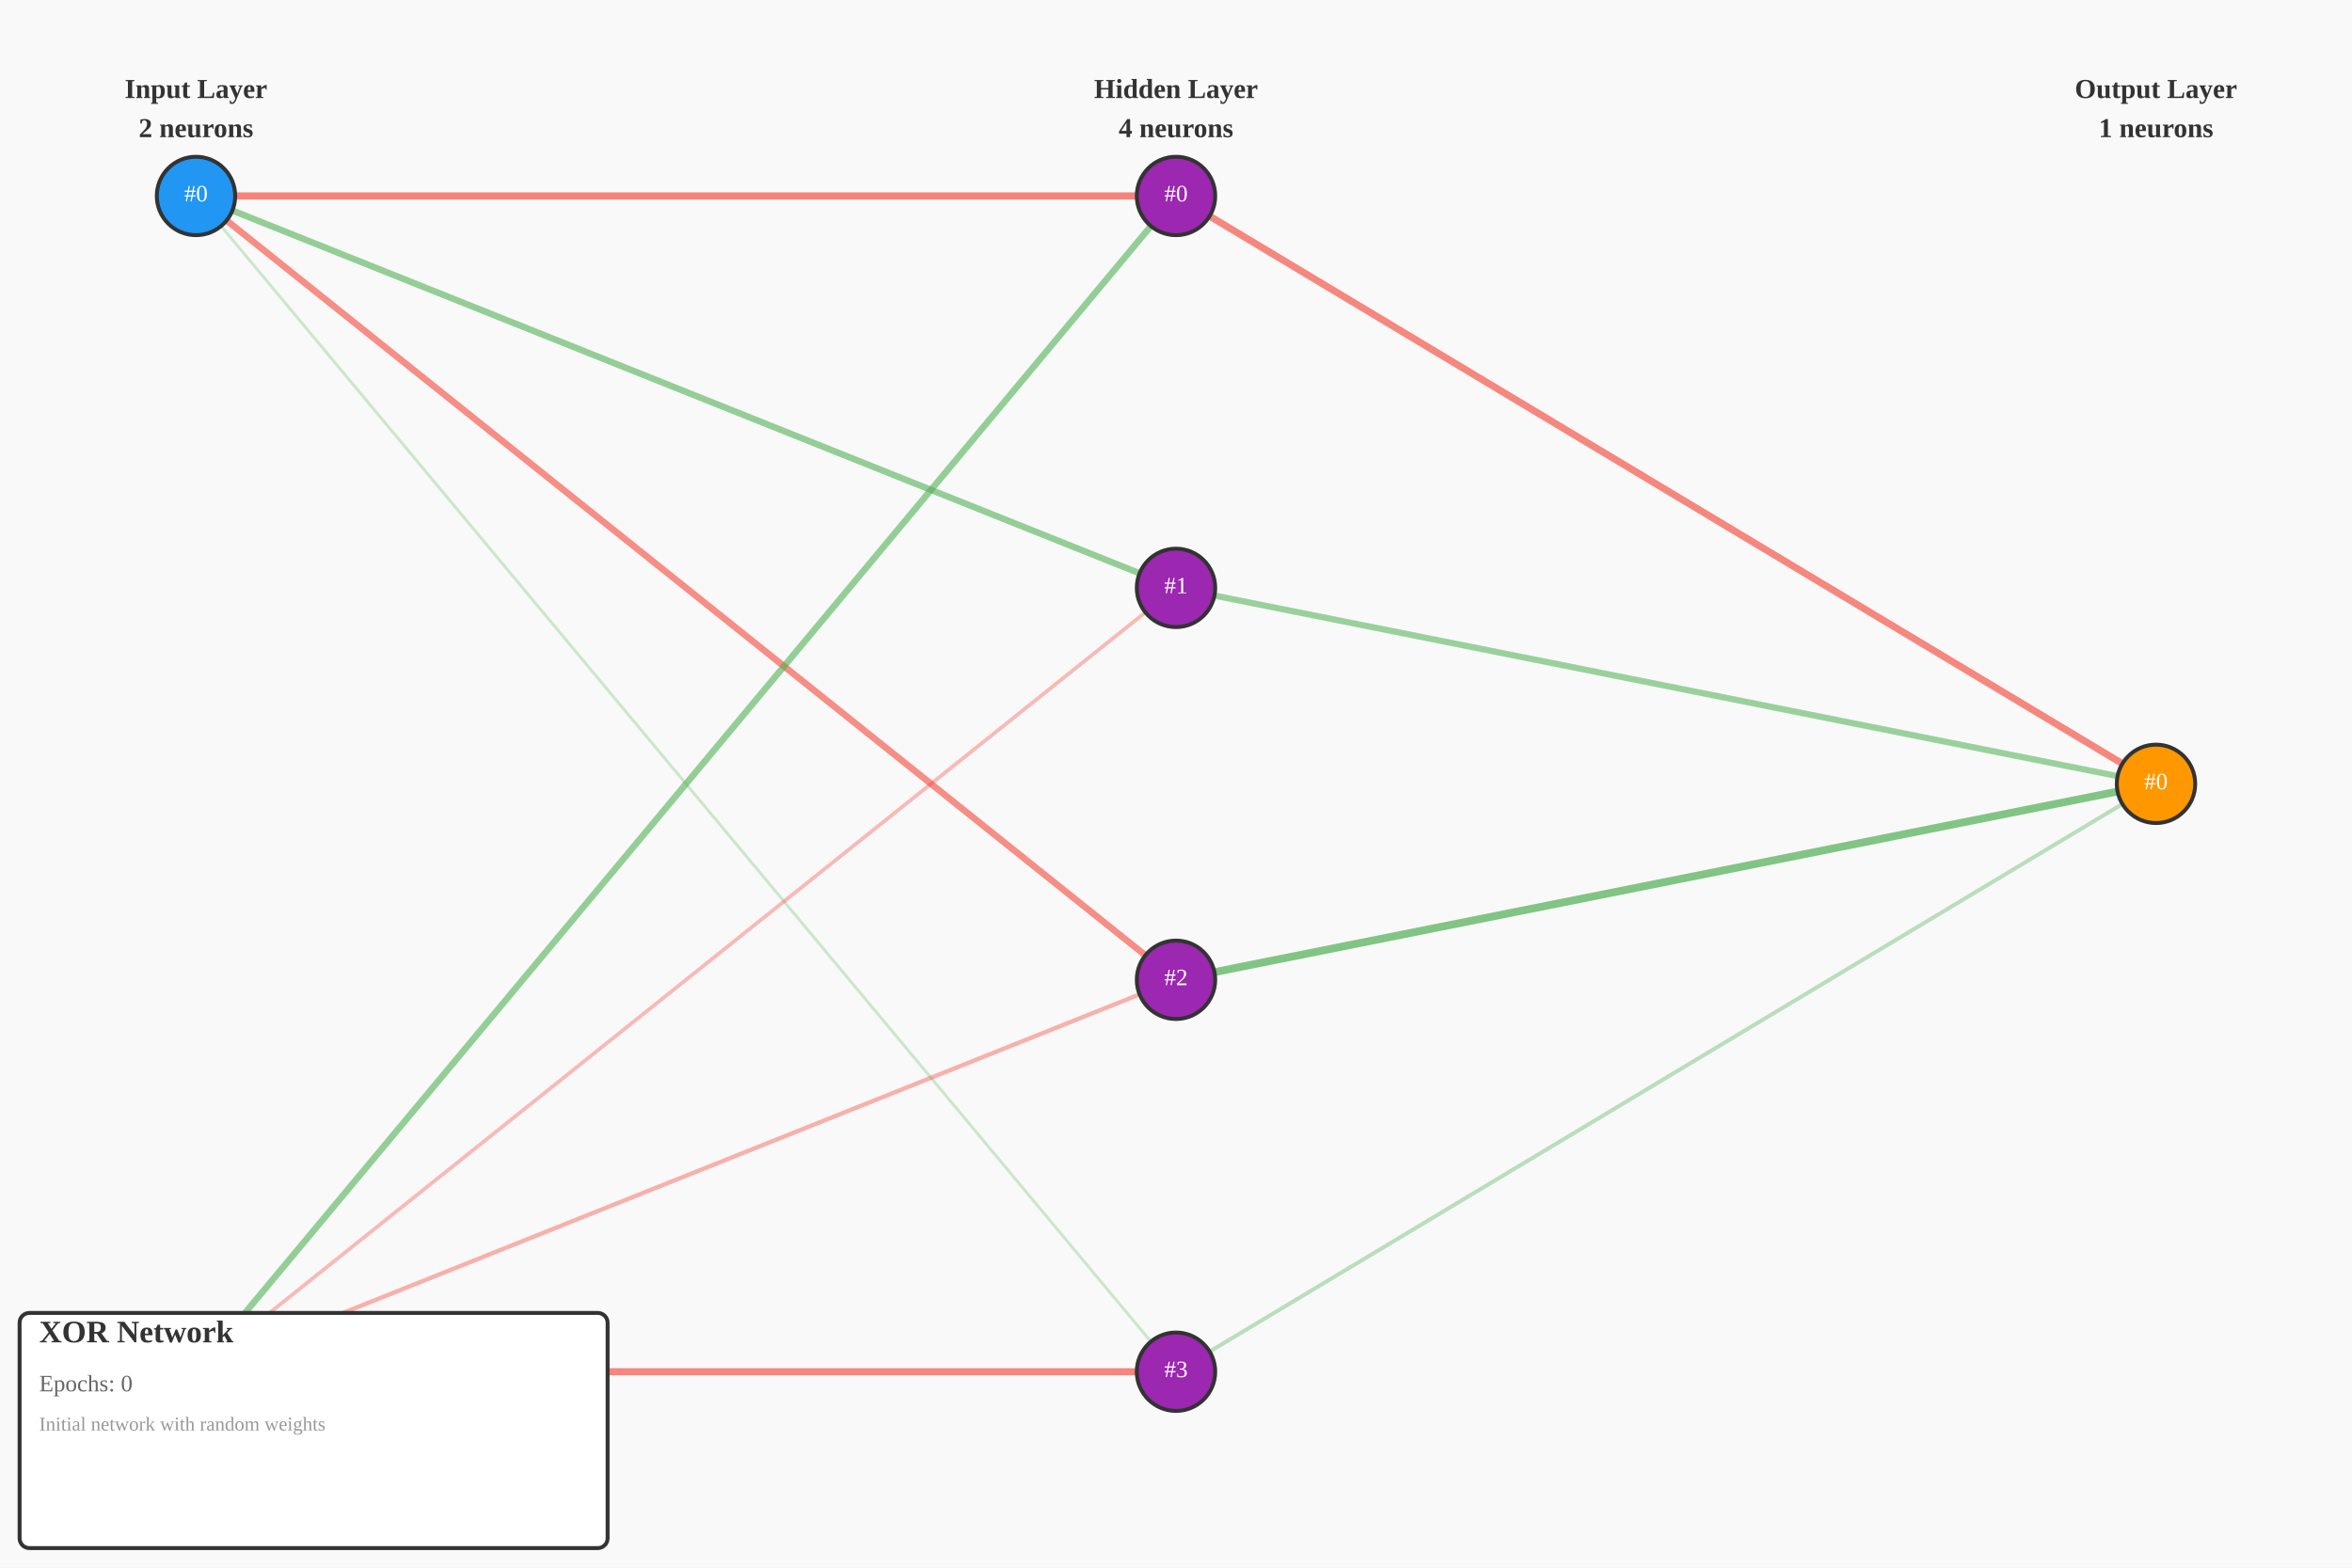
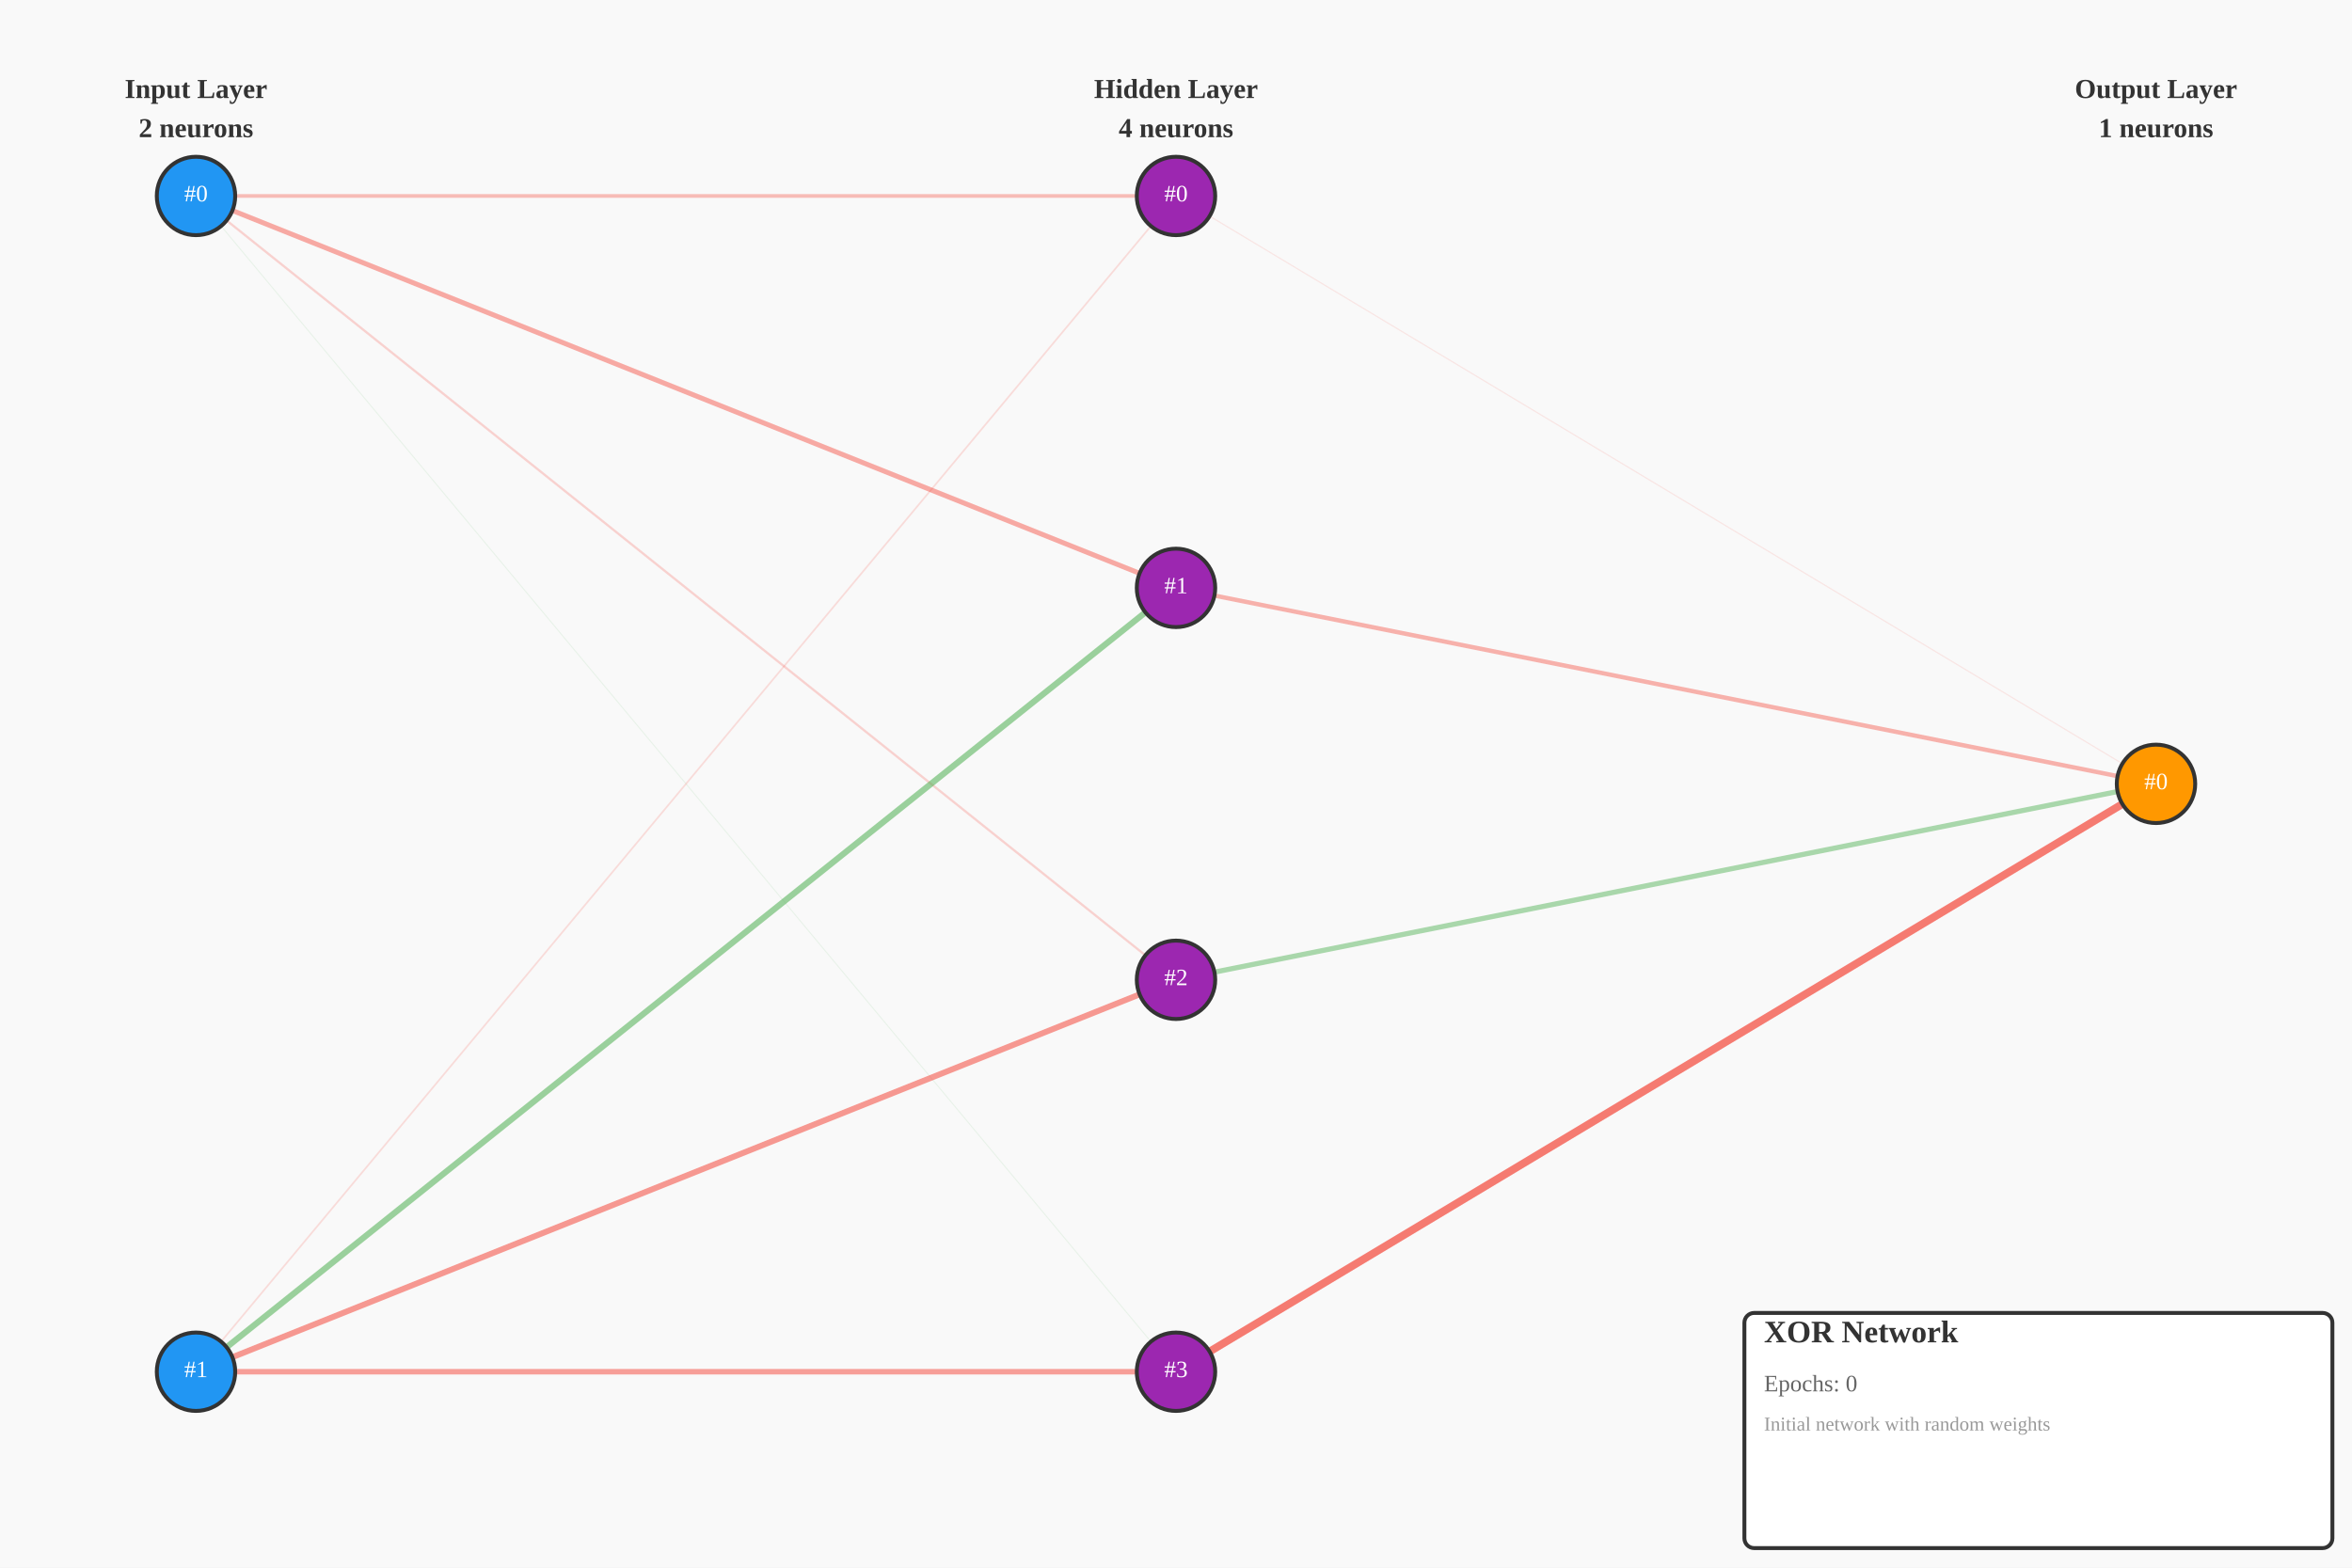
<svg xmlns="http://www.w3.org/2000/svg" width="1200" height="800" viewBox="0 0 1200 800">
  <rect width="100%" height="100%" fill="#f9f9f9" />
  <g id="connections">
-     <line x1="100" y1="100" x2="600" y2="100" stroke="#F44336" stroke-width="3.68" opacity="0.645" />
-     <line x1="100" y1="100" x2="600" y2="300" stroke="#4CAF50" stroke-width="3.297" opacity="0.579" />
-     <line x1="100" y1="100" x2="600" y2="500" stroke="#F44336" stroke-width="3.357" opacity="0.59" />
-     <line x1="100" y1="100" x2="600" y2="700" stroke="#4CAF50" stroke-width="1.48" opacity="0.268" />
-     <line x1="100" y1="700" x2="600" y2="100" stroke="#4CAF50" stroke-width="3.321" opacity="0.584" />
-     <line x1="100" y1="700" x2="600" y2="300" stroke="#F44336" stroke-width="1.934" opacity="0.346" />
-     <line x1="100" y1="700" x2="600" y2="500" stroke="#F44336" stroke-width="2.228" opacity="0.396" />
-     <line x1="100" y1="700" x2="600" y2="700" stroke="#F44336" stroke-width="3.642" opacity="0.639" />
-     <line x1="600" y1="100" x2="1100" y2="400" stroke="#F44336" stroke-width="3.577" opacity="0.627" />
-     <line x1="600" y1="300" x2="1100" y2="400" stroke="#4CAF50" stroke-width="3.14" opacity="0.553" />
-     <line x1="600" y1="500" x2="1100" y2="400" stroke="#4CAF50" stroke-width="3.955" opacity="0.692" />
-     <line x1="600" y1="700" x2="1100" y2="400" stroke="#4CAF50" stroke-width="2.052" opacity="0.366" />
+     <line x1="100" y1="100" x2="600" y2="100" stroke="#F44336" stroke-width="1.88" opacity="0.337" />
+     <line x1="100" y1="100" x2="600" y2="300" stroke="#F44336" stroke-width="2.501" opacity="0.443" />
+     <line x1="100" y1="100" x2="600" y2="500" stroke="#F44336" stroke-width="1.185" opacity="0.218" />
+     <line x1="100" y1="100" x2="600" y2="700" stroke="#4CAF50" stroke-width="0.51" opacity="0.102" />
+     <line x1="100" y1="700" x2="600" y2="100" stroke="#F44336" stroke-width="0.878" opacity="0.165" />
+     <line x1="100" y1="700" x2="600" y2="300" stroke="#4CAF50" stroke-width="3.121" opacity="0.549" />
+     <line x1="100" y1="700" x2="600" y2="500" stroke="#F44336" stroke-width="3.023" opacity="0.532" />
+     <line x1="100" y1="700" x2="600" y2="700" stroke="#F44336" stroke-width="2.813" opacity="0.497" />
+     <line x1="600" y1="100" x2="1100" y2="400" stroke="#F44336" stroke-width="0.582" opacity="0.114" />
+     <line x1="600" y1="300" x2="1100" y2="400" stroke="#F44336" stroke-width="2.24" opacity="0.398" />
+     <line x1="600" y1="500" x2="1100" y2="400" stroke="#4CAF50" stroke-width="2.611" opacity="0.462" />
+     <line x1="600" y1="700" x2="1100" y2="400" stroke="#F44336" stroke-width="3.952" opacity="0.692" />
  </g>
  <g id="neurons">
    <circle cx="100" cy="100" r="20" fill="#2196F3" stroke="#333" stroke-width="2" />
    <text x="100" y="100" text-anchor="middle" dominant-baseline="middle" fill="white" font-size="12">#0</text>
    <circle cx="100" cy="700" r="20" fill="#2196F3" stroke="#333" stroke-width="2" />
    <text x="100" y="700" text-anchor="middle" dominant-baseline="middle" fill="white" font-size="12">#1</text>
    <circle cx="600" cy="100" r="20" fill="#9C27B0" stroke="#333" stroke-width="2" />
    <text x="600" y="100" text-anchor="middle" dominant-baseline="middle" fill="white" font-size="12">#0</text>
    <circle cx="600" cy="300" r="20" fill="#9C27B0" stroke="#333" stroke-width="2" />
    <text x="600" y="300" text-anchor="middle" dominant-baseline="middle" fill="white" font-size="12">#1</text>
    <circle cx="600" cy="500" r="20" fill="#9C27B0" stroke="#333" stroke-width="2" />
    <text x="600" y="500" text-anchor="middle" dominant-baseline="middle" fill="white" font-size="12">#2</text>
    <circle cx="600" cy="700" r="20" fill="#9C27B0" stroke="#333" stroke-width="2" />
    <text x="600" y="700" text-anchor="middle" dominant-baseline="middle" fill="white" font-size="12">#3</text>
    <circle cx="1100" cy="400" r="20" fill="#FF9800" stroke="#333" stroke-width="2" />
    <text x="1100" y="400" text-anchor="middle" dominant-baseline="middle" fill="white" font-size="12">#0</text>
  </g>
  <g id="labels">
    <text x="100" y="50" text-anchor="middle" font-size="14" font-weight="bold" fill="#333">Input Layer</text>
    <text x="100" y="70" text-anchor="middle" font-size="14" font-weight="bold" fill="#333">2 neurons</text>
    <text x="600" y="50" text-anchor="middle" font-size="14" font-weight="bold" fill="#333">Hidden Layer</text>
    <text x="600" y="70" text-anchor="middle" font-size="14" font-weight="bold" fill="#333">4 neurons</text>
    <text x="1100" y="50" text-anchor="middle" font-size="14" font-weight="bold" fill="#333">Output Layer</text>
    <text x="1100" y="70" text-anchor="middle" font-size="14" font-weight="bold" fill="#333">1 neurons</text>
  </g>
  <g id="metadata">
-     <rect x="10" y="670" width="300" height="120" fill="white" stroke="#333" stroke-width="2" rx="5" />
-     <text x="20" y="685" font-size="16" font-weight="bold" fill="#333">XOR Network</text>
-     <text x="20" y="710" font-size="12" fill="#666">Epochs: 0</text>
-     <text x="20" y="730" font-size="10" fill="#999">Initial network with random weights</text>
+     <rect x="890" y="670" width="300" height="120" fill="white" stroke="#333" stroke-width="2" rx="5" />
+     <text x="900" y="685" font-size="16" font-weight="bold" fill="#333">XOR Network</text>
+     <text x="900" y="710" font-size="12" fill="#666">Epochs: 0</text>
+     <text x="900" y="730" font-size="10" fill="#999">Initial network with random weights</text>
  </g>
</svg>
